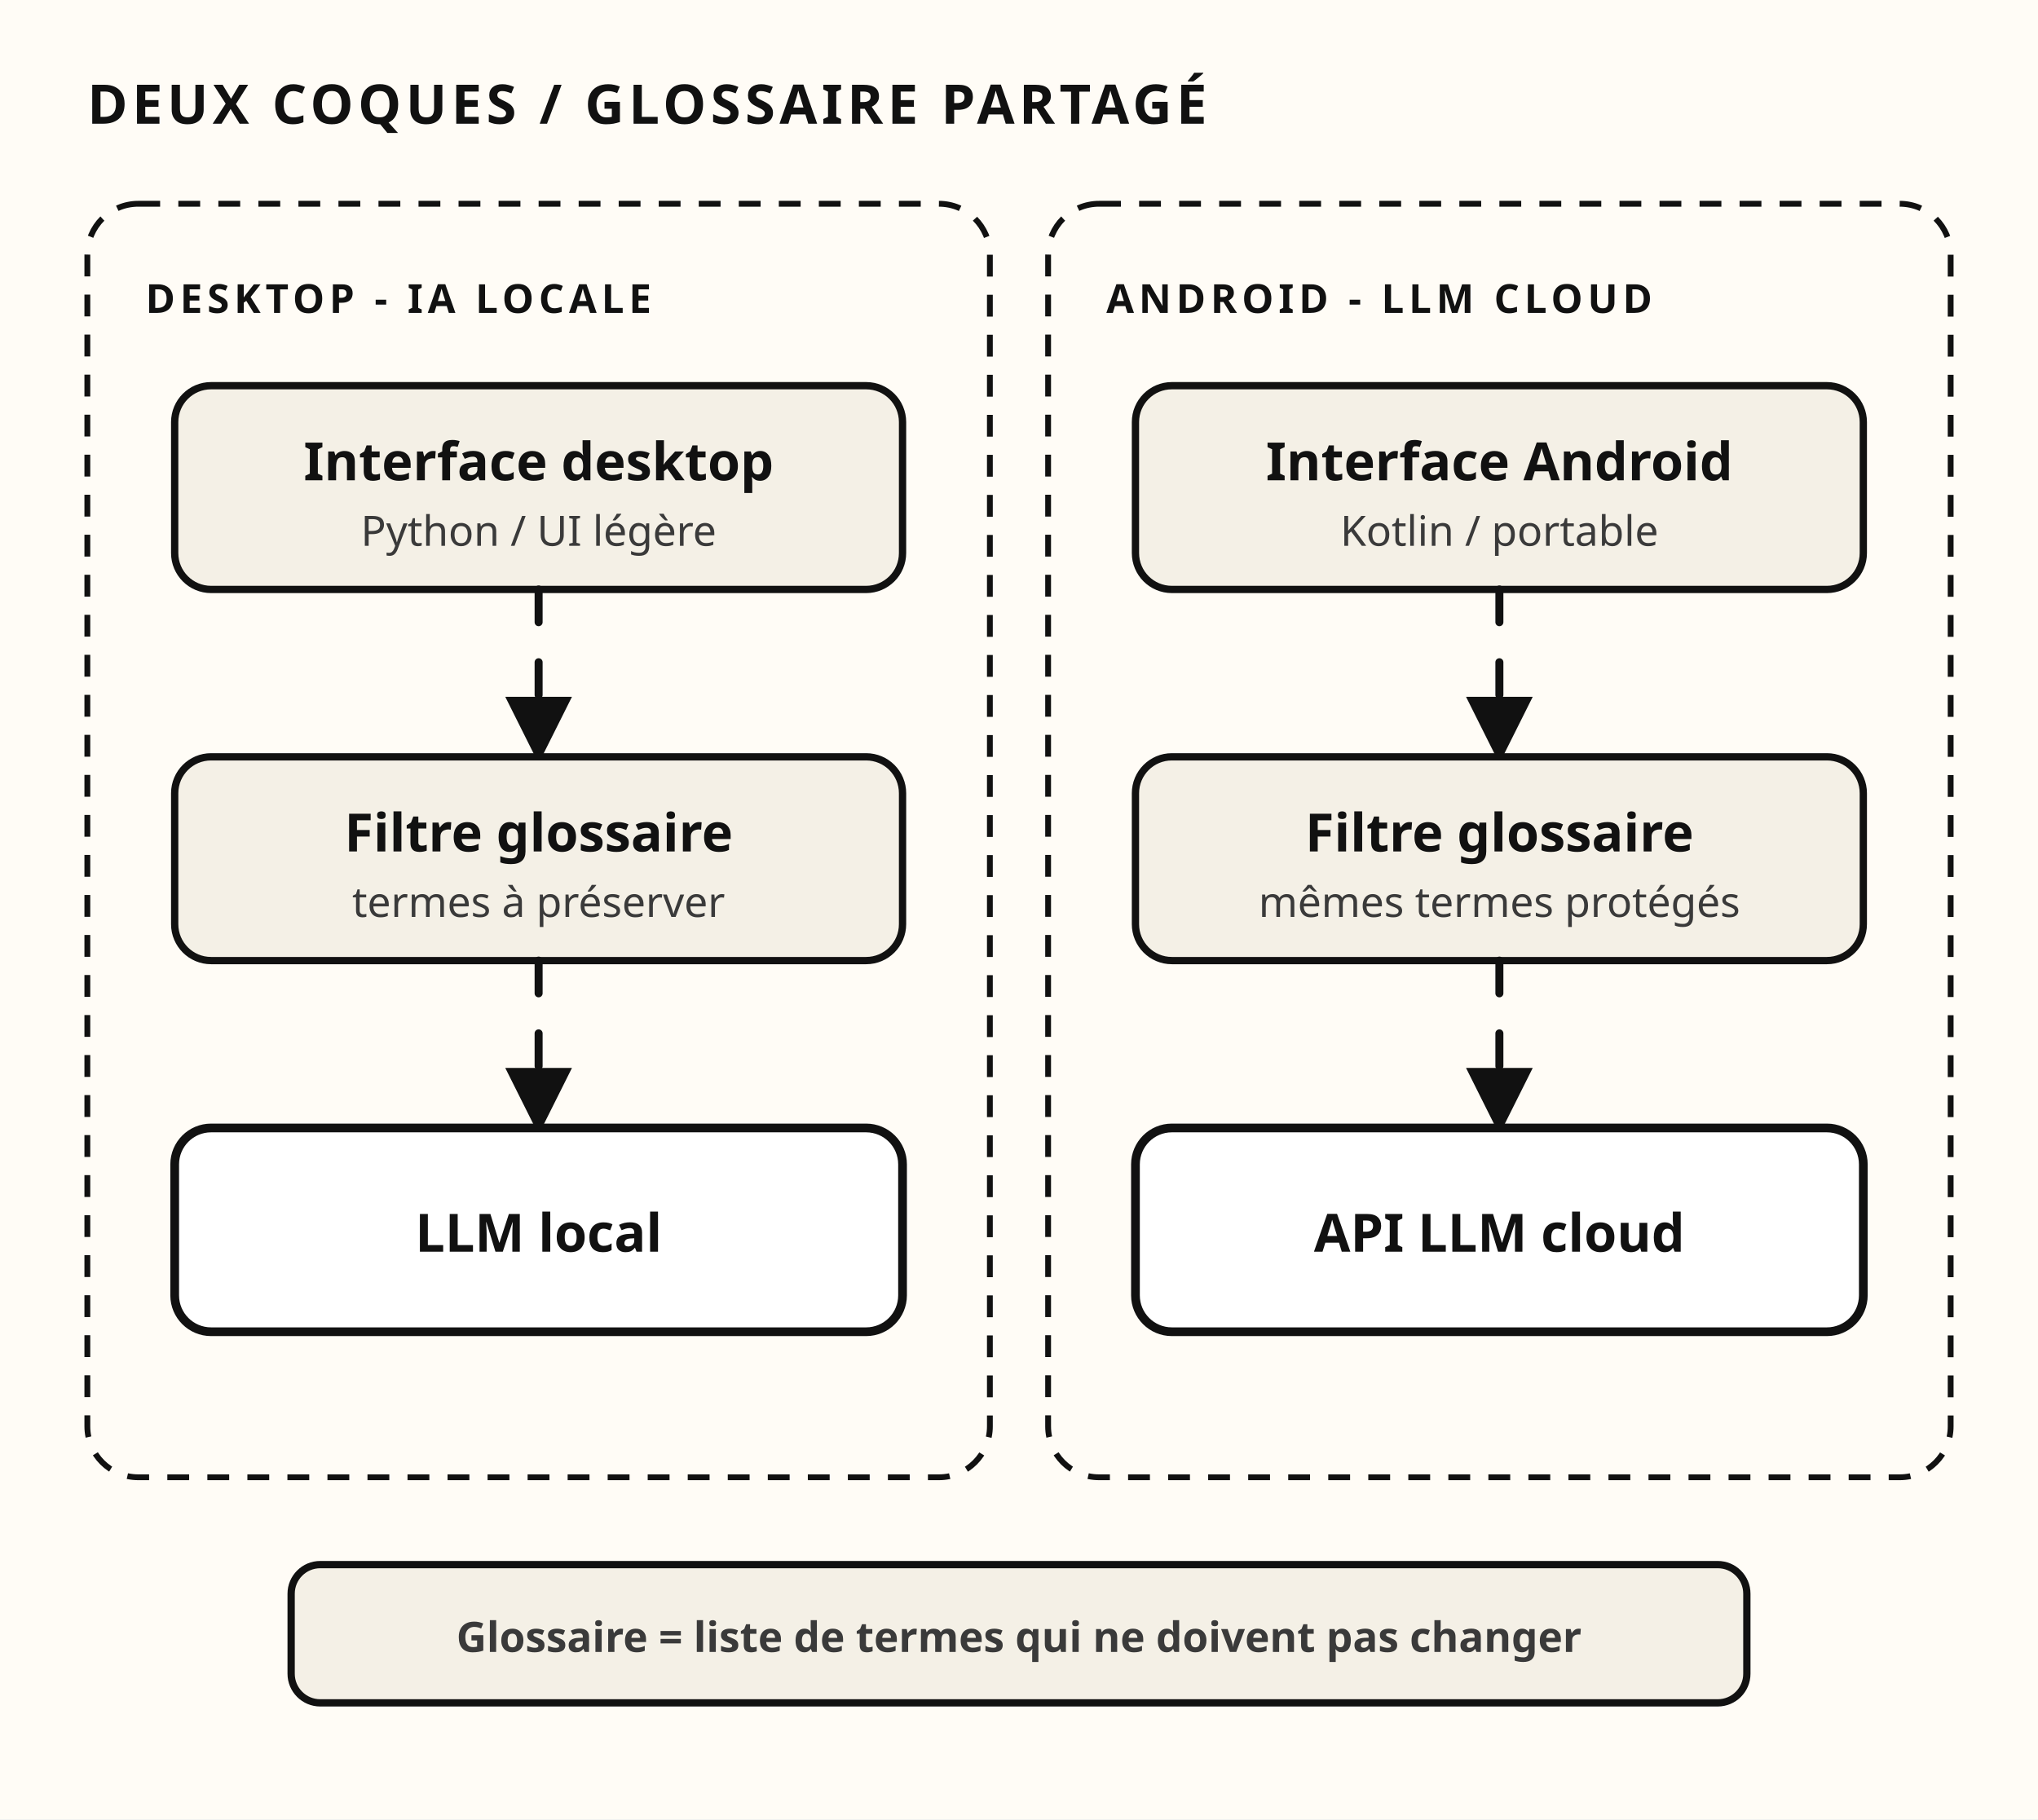
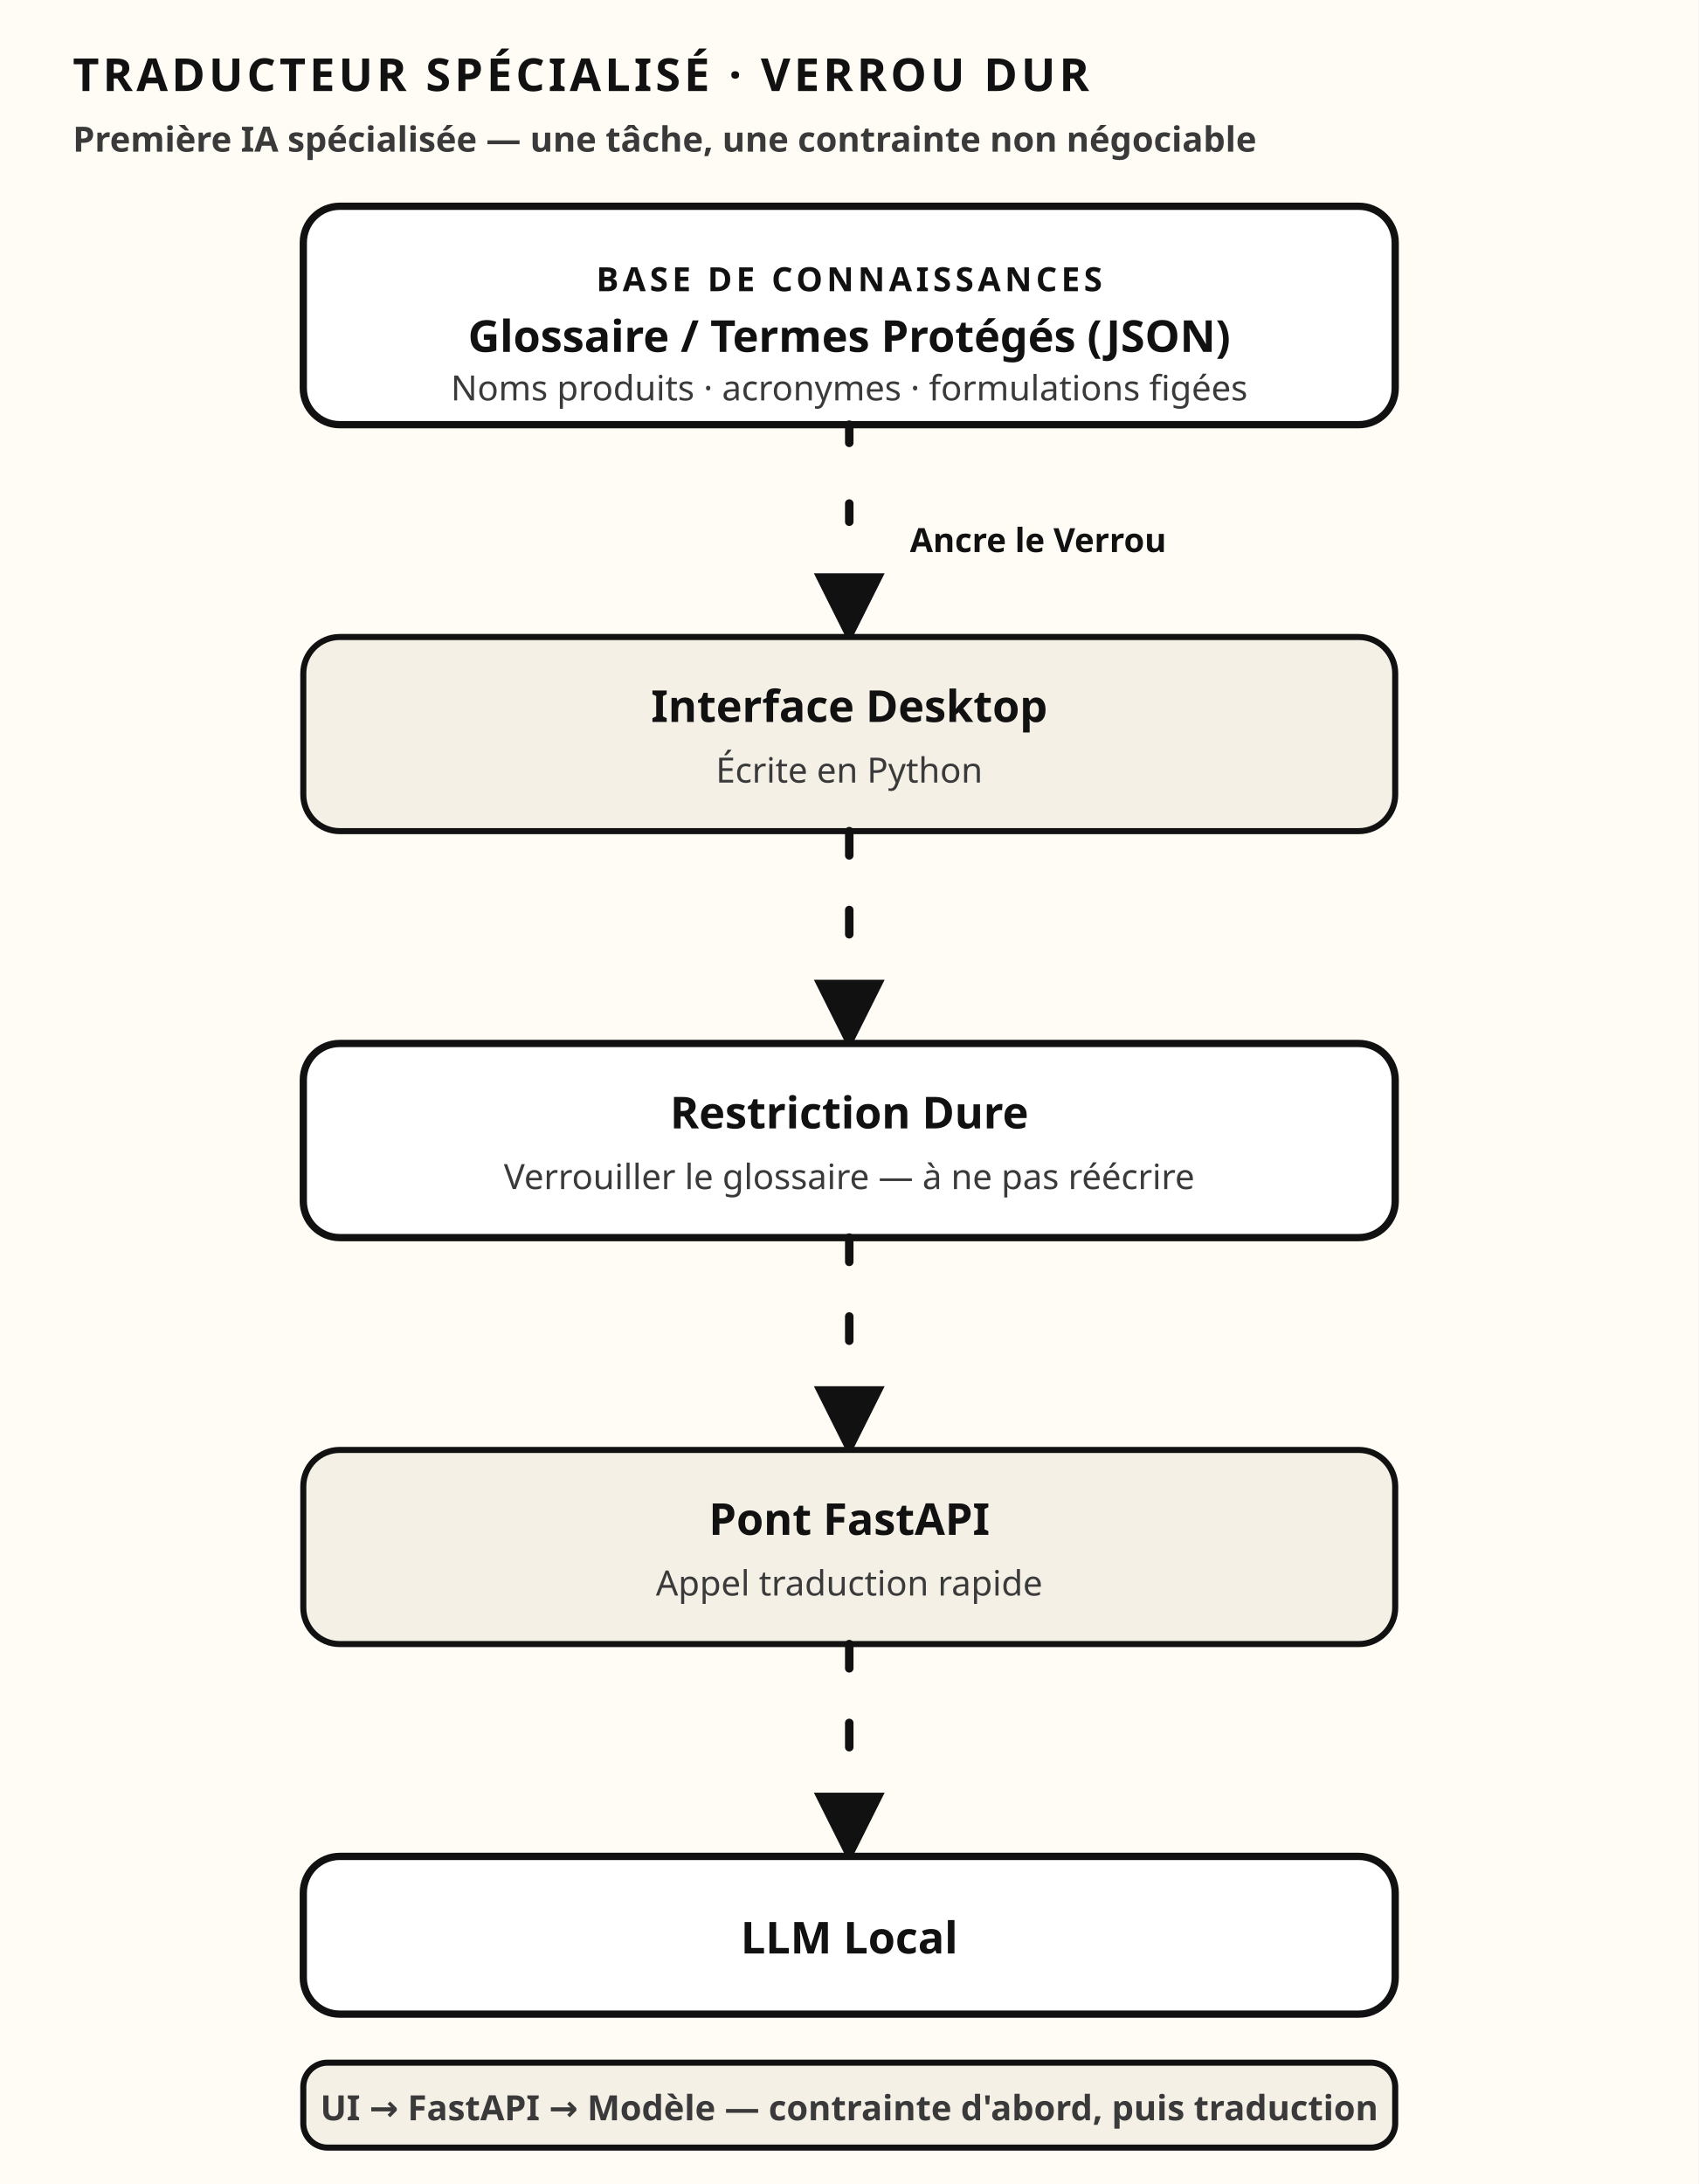
- <svg xmlns="http://www.w3.org/2000/svg" viewBox="0 0 560 500" role="img" aria-labelledby="t d">
+ <svg xmlns="http://www.w3.org/2000/svg" viewBox="0 0 560 720" role="img" aria-labelledby="t d">
  <defs>
    <marker id="a" viewBox="0 0 12 12" refX="10" refY="6" markerWidth="10" markerHeight="10" orient="auto-start-reverse">
      <path d="M1 1 L11 6 L1 11 Z" fill="#111" />
    </marker>
    <style>
      .bg { fill:#fffcf6; }
      .b { fill:#f4f0e6; stroke:#111; stroke-width:2; }
      .hi { fill:#fff; stroke:#111; stroke-width:2.4; }
      .out { fill:none; stroke:#111; stroke-width:1.6; stroke-dasharray:6 5; }
      .plane { fill:none; stroke:#111; stroke-width:1.8; stroke-dasharray:7 5; }
      .cloud { fill:none; stroke:#111; stroke-width:1.6; stroke-dasharray:6 5; }
      .title { font-family:Segoe UI,system-ui,sans-serif; font-size:15px; font-weight:800; letter-spacing:0.08em; fill:#111; }
      .lab { font-family:Segoe UI,system-ui,sans-serif; font-size:14.5px; font-weight:800; fill:#111; }
      .sub { font-family:Segoe UI,system-ui,sans-serif; font-size:11.5px; font-weight:500; fill:#3a3a3a; }
      .cap { font-family:Segoe UI,system-ui,sans-serif; font-size:11px; font-weight:800; letter-spacing:0.12em; fill:#111; }
      .line {
-         stroke:#111; stroke-width:2.2; fill:none; marker-end:url(#a);
+         stroke:#111; stroke-width:2.8; fill:none; marker-end:url(#a);
        stroke-linecap:round; stroke-linejoin:round;
-         stroke-dasharray:9 11;
-         animation: flow 1.05s linear infinite;
+         stroke-dasharray:8 18;
+         animation: flow 1.35s linear infinite;
      }
      .line.ingest {
-         stroke-dasharray: 4 16;
-         animation: flow 1.7s linear infinite;
+         stroke-dasharray: 6 20;
+         animation: flow 1.55s linear infinite;
      }
      .line.return {
-         stroke-dasharray: 10 8;
-         animation: flow 0.85s linear infinite;
+         stroke-dasharray: 10 16;
+         animation: flow 1.15s linear infinite;
      }
      .line.stem {
        marker-end: none;
-         stroke-dasharray: 9 11;
-         animation: flow 1.05s linear infinite;
+         stroke-dasharray: 8 18;
+         animation: flow 1.35s linear infinite;
      }
      .line.gate {
-         stroke-dasharray: 5 7;
-         animation: flow 1.2s linear infinite;
+         stroke-dasharray: 6 14;
+         animation: flow 1.4s linear infinite;
      }
      .hi.pulse {
        animation: node-pulse 2.6s ease-in-out infinite;
      }
      .lbl.flow-lbl {
        animation: lbl-pulse 2.2s ease-in-out infinite;
      }
      .chip { fill:#fff; stroke:#111; stroke-width:1.6; }
      .lbl { font-family:Segoe UI,system-ui,sans-serif; font-size:11px; font-weight:700; fill:#111; }
      .foot { font-family:Segoe UI,system-ui,sans-serif; font-size:11.5px; font-weight:600; fill:#3a3a3a; }
      @keyframes flow {
-         to { stroke-dashoffset: -20; }
+         to { stroke-dashoffset: -52; }
      }
      @keyframes node-pulse {
        0%, 100% { stroke-width: 2.4; }
        50% { stroke-width: 3.4; }
      }
      @keyframes lbl-pulse {
        0%, 100% { opacity: 0.55; }
        50% { opacity: 1; }
      }
      @media (prefers-reduced-motion: reduce) {
        .line, .line.ingest, .line.return, .line.stem, .line.gate, .hi.pulse, .lbl.flow-lbl { animation: none; }
        .line, .line.ingest, .line.return, .line.stem, .line.gate { stroke-dasharray: none; }
      }
    </style>
  </defs>
-   <rect class="bg" width="560" height="500" />
-   <text x="24" y="34" class="title">DEUX COQUES / GLOSSAIRE PARTAGÉ</text>
-   <rect class="out" x="24" y="56" width="248" height="350" rx="14" />
-   <text x="40" y="86" class="cap">DESKTOP - IA LOCALE</text>
-   <rect class="b" x="48" y="106" width="200" height="56" rx="10" />
-   <text x="148" y="132" text-anchor="middle" class="lab">Interface desktop</text>
-   <text x="148" y="150" text-anchor="middle" class="sub">Python / UI légère</text>
-   <line class="line" x1="148" y1="162" x2="148" y2="208" />
-   <rect class="b" x="48" y="208" width="200" height="56" rx="10" />
-   <text x="148" y="234" text-anchor="middle" class="lab">Filtre glossaire</text>
-   <text x="148" y="252" text-anchor="middle" class="sub">termes à préserver</text>
-   <line class="line" x1="148" y1="264" x2="148" y2="310" />
-   <rect class="hi" x="48" y="310" width="200" height="56" rx="10" />
-   <text x="148" y="344" text-anchor="middle" class="lab">LLM local</text>
-   <rect class="out" x="288" y="56" width="248" height="350" rx="14" />
-   <text x="304" y="86" class="cap">ANDROID - LLM CLOUD</text>
-   <rect class="b" x="312" y="106" width="200" height="56" rx="10" />
-   <text x="412" y="132" text-anchor="middle" class="lab">Interface Android</text>
-   <text x="412" y="150" text-anchor="middle" class="sub">Kotlin / portable</text>
-   <line class="line" x1="412" y1="162" x2="412" y2="208" />
-   <rect class="b" x="312" y="208" width="200" height="56" rx="10" />
-   <text x="412" y="234" text-anchor="middle" class="lab">Filtre glossaire</text>
-   <text x="412" y="252" text-anchor="middle" class="sub">mêmes termes protégés</text>
-   <line class="line" x1="412" y1="264" x2="412" y2="310" />
-   <rect class="hi" x="312" y="310" width="200" height="56" rx="10" />
-   <text x="412" y="344" text-anchor="middle" class="lab">API LLM cloud</text>
-   <rect class="b" x="80" y="430" width="400" height="38" rx="8" />
-   <text x="280" y="454" text-anchor="middle" class="foot">Glossaire = liste de termes qui ne doivent pas changer</text>
+   <rect class="bg" width="560" height="720" />
+   <text x="24" y="30" class="title">TRADUCTEUR SPÉCIALISÉ · VERROU DUR</text>
+   <text x="24" y="50" class="foot">Première IA spécialisée — une tâche, une contrainte non négociable</text>
+   <rect class="hi pulse" x="100" y="68" width="360" height="72" rx="12" />
+   <text x="280" y="96" text-anchor="middle" class="cap">BASE DE CONNAISSANCES</text>
+   <text x="280" y="116" text-anchor="middle" class="lab">Glossaire / Termes Protégés (JSON)</text>
+   <text x="280" y="132" text-anchor="middle" class="sub">Noms produits · acronymes · formulations figées</text>
+   <line class="line ingest" x1="280" y1="140" x2="280" y2="210" />
+   <text x="300" y="182" class="lbl flow-lbl">Ancre le Verrou</text>
+   <rect class="b" x="100" y="210" width="360" height="64" rx="12" />
+   <text x="280" y="238" text-anchor="middle" class="lab">Interface Desktop</text>
+   <text x="280" y="258" text-anchor="middle" class="sub">Écrite en Python</text>
+   <line class="line" x1="280" y1="274" x2="280" y2="344" />
+   <rect class="hi" x="100" y="344" width="360" height="64" rx="12" />
+   <text x="280" y="372" text-anchor="middle" class="lab">Restriction Dure</text>
+   <text x="280" y="392" text-anchor="middle" class="sub">Verrouiller le glossaire — à ne pas réécrire</text>
+   <line class="line" x1="280" y1="408" x2="280" y2="478" />
+   <rect class="b" x="100" y="478" width="360" height="64" rx="12" />
+   <text x="280" y="506" text-anchor="middle" class="lab">Pont FastAPI</text>
+   <text x="280" y="526" text-anchor="middle" class="sub">Appel traduction rapide</text>
+   <line class="line" x1="280" y1="542" x2="280" y2="612" />
+   <rect class="hi" x="100" y="612" width="360" height="52" rx="12" />
+   <text x="280" y="644" text-anchor="middle" class="lab">LLM Local</text>
+   <rect class="b" x="100" y="680" width="360" height="28" rx="8" />
+   <text x="280" y="699" text-anchor="middle" class="foot">UI → FastAPI → Modèle — contrainte d'abord, puis traduction</text>
</svg>
